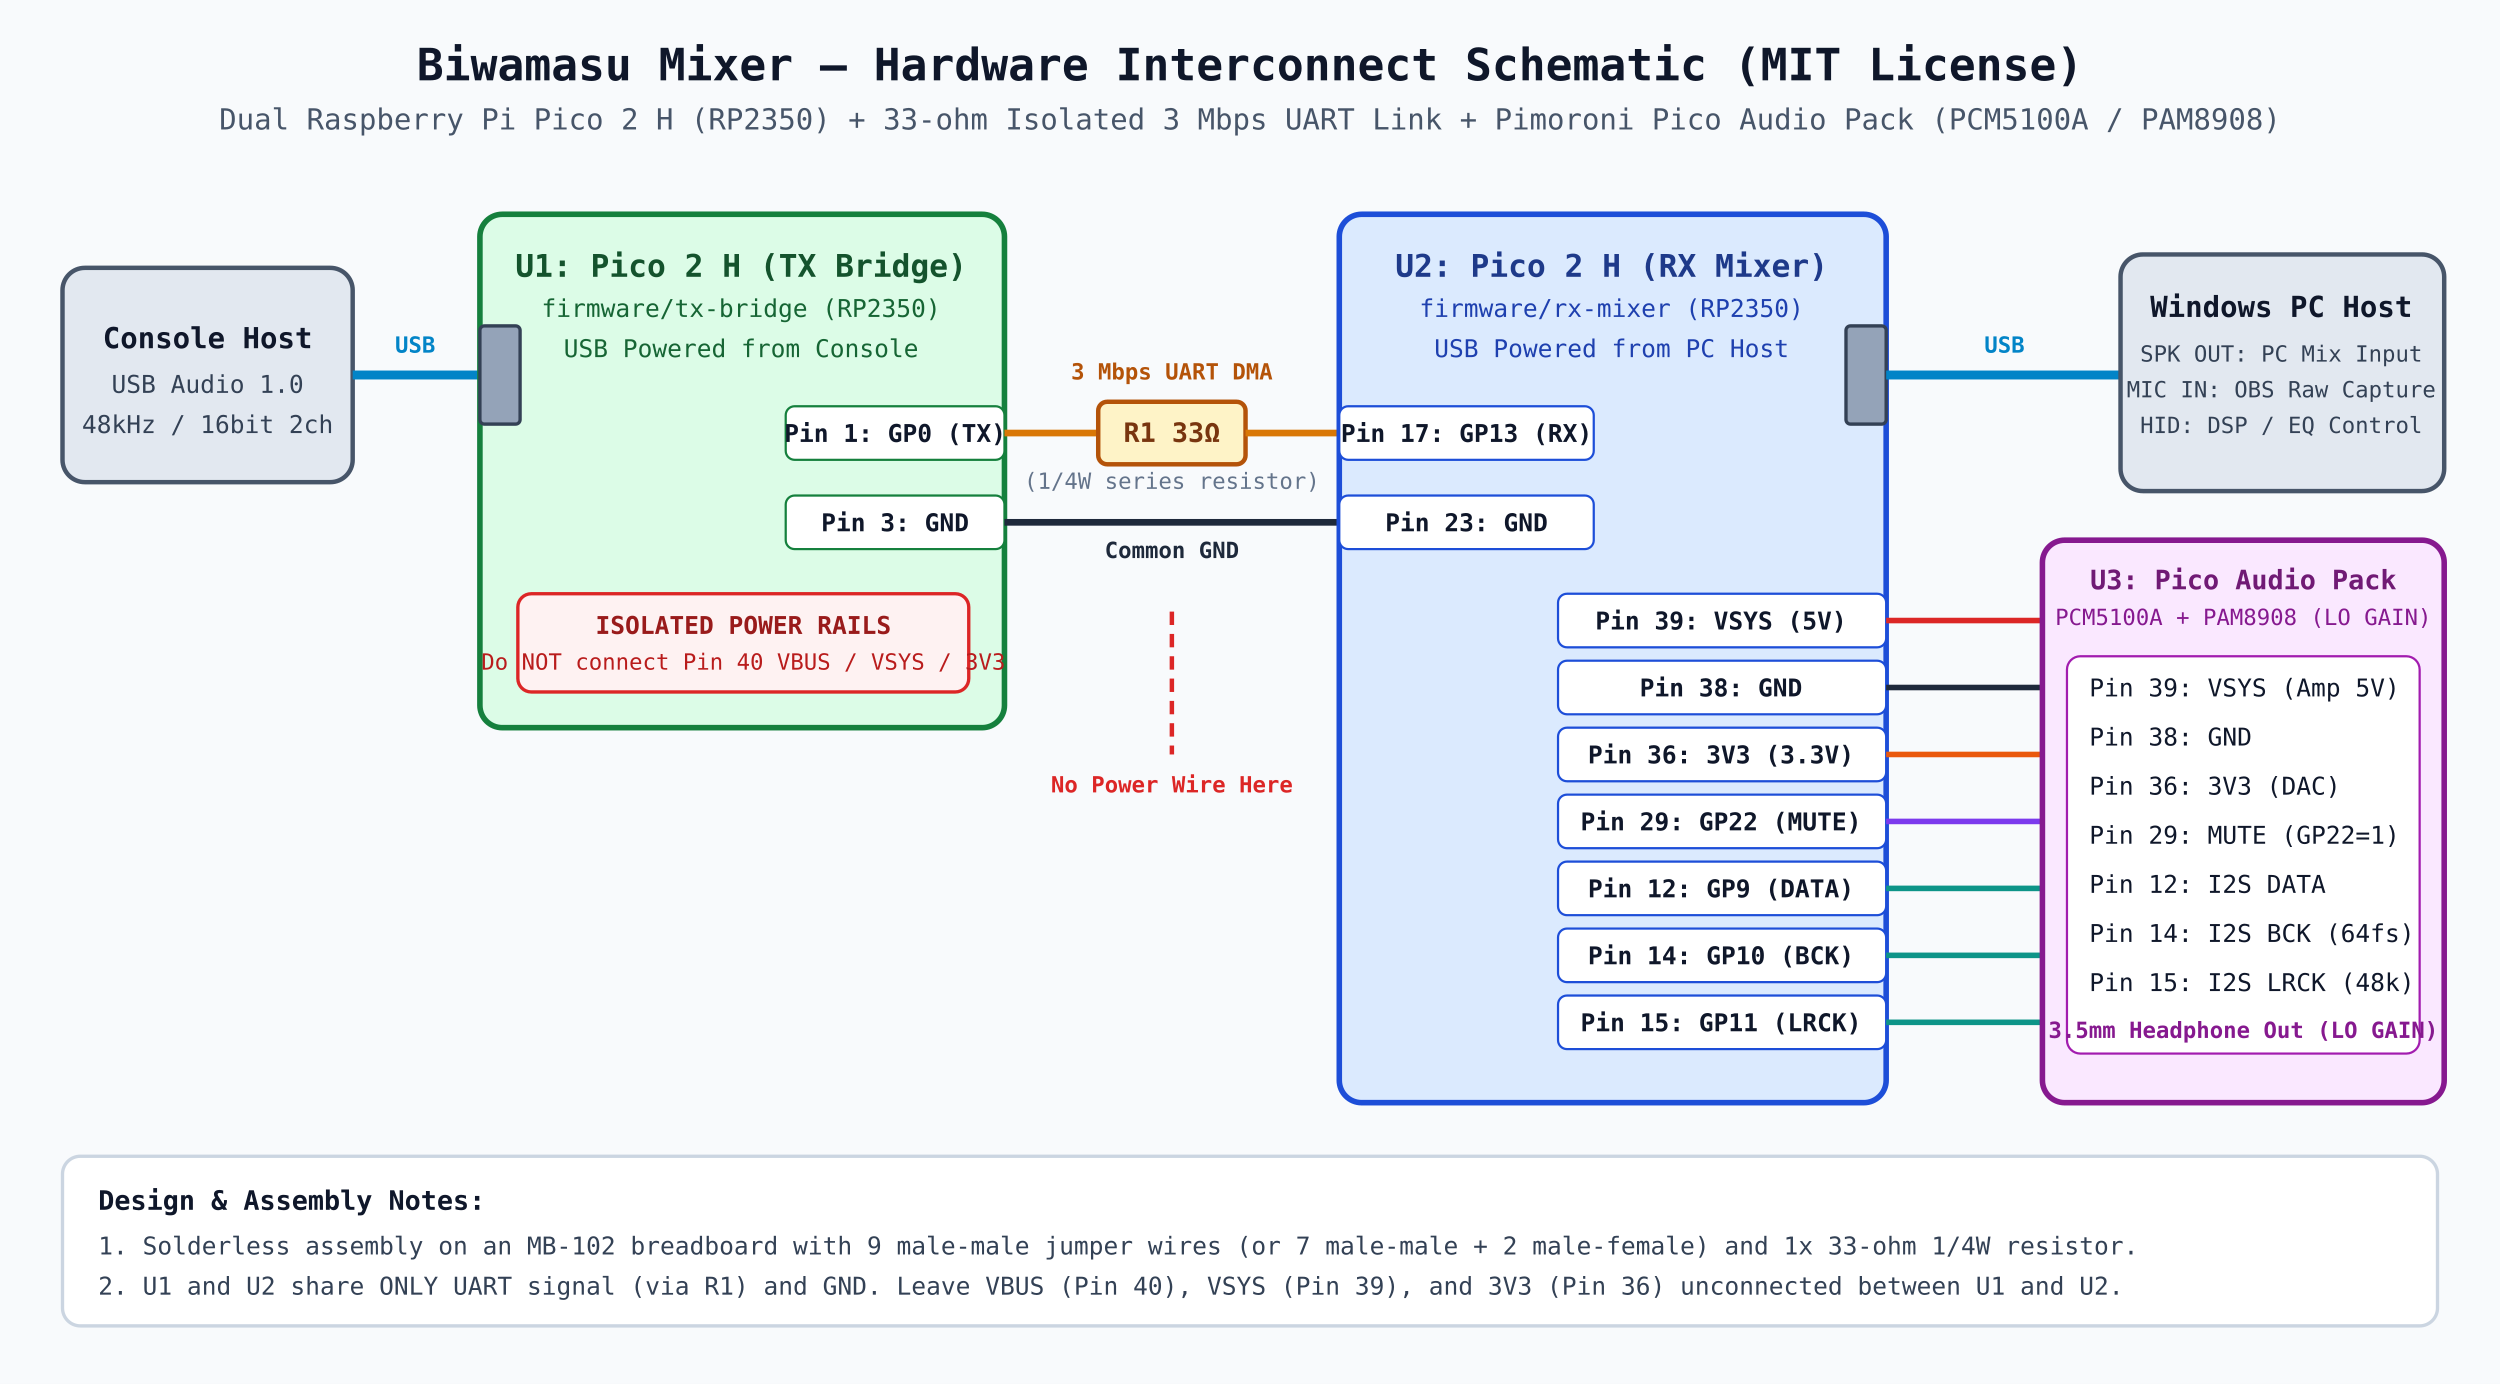
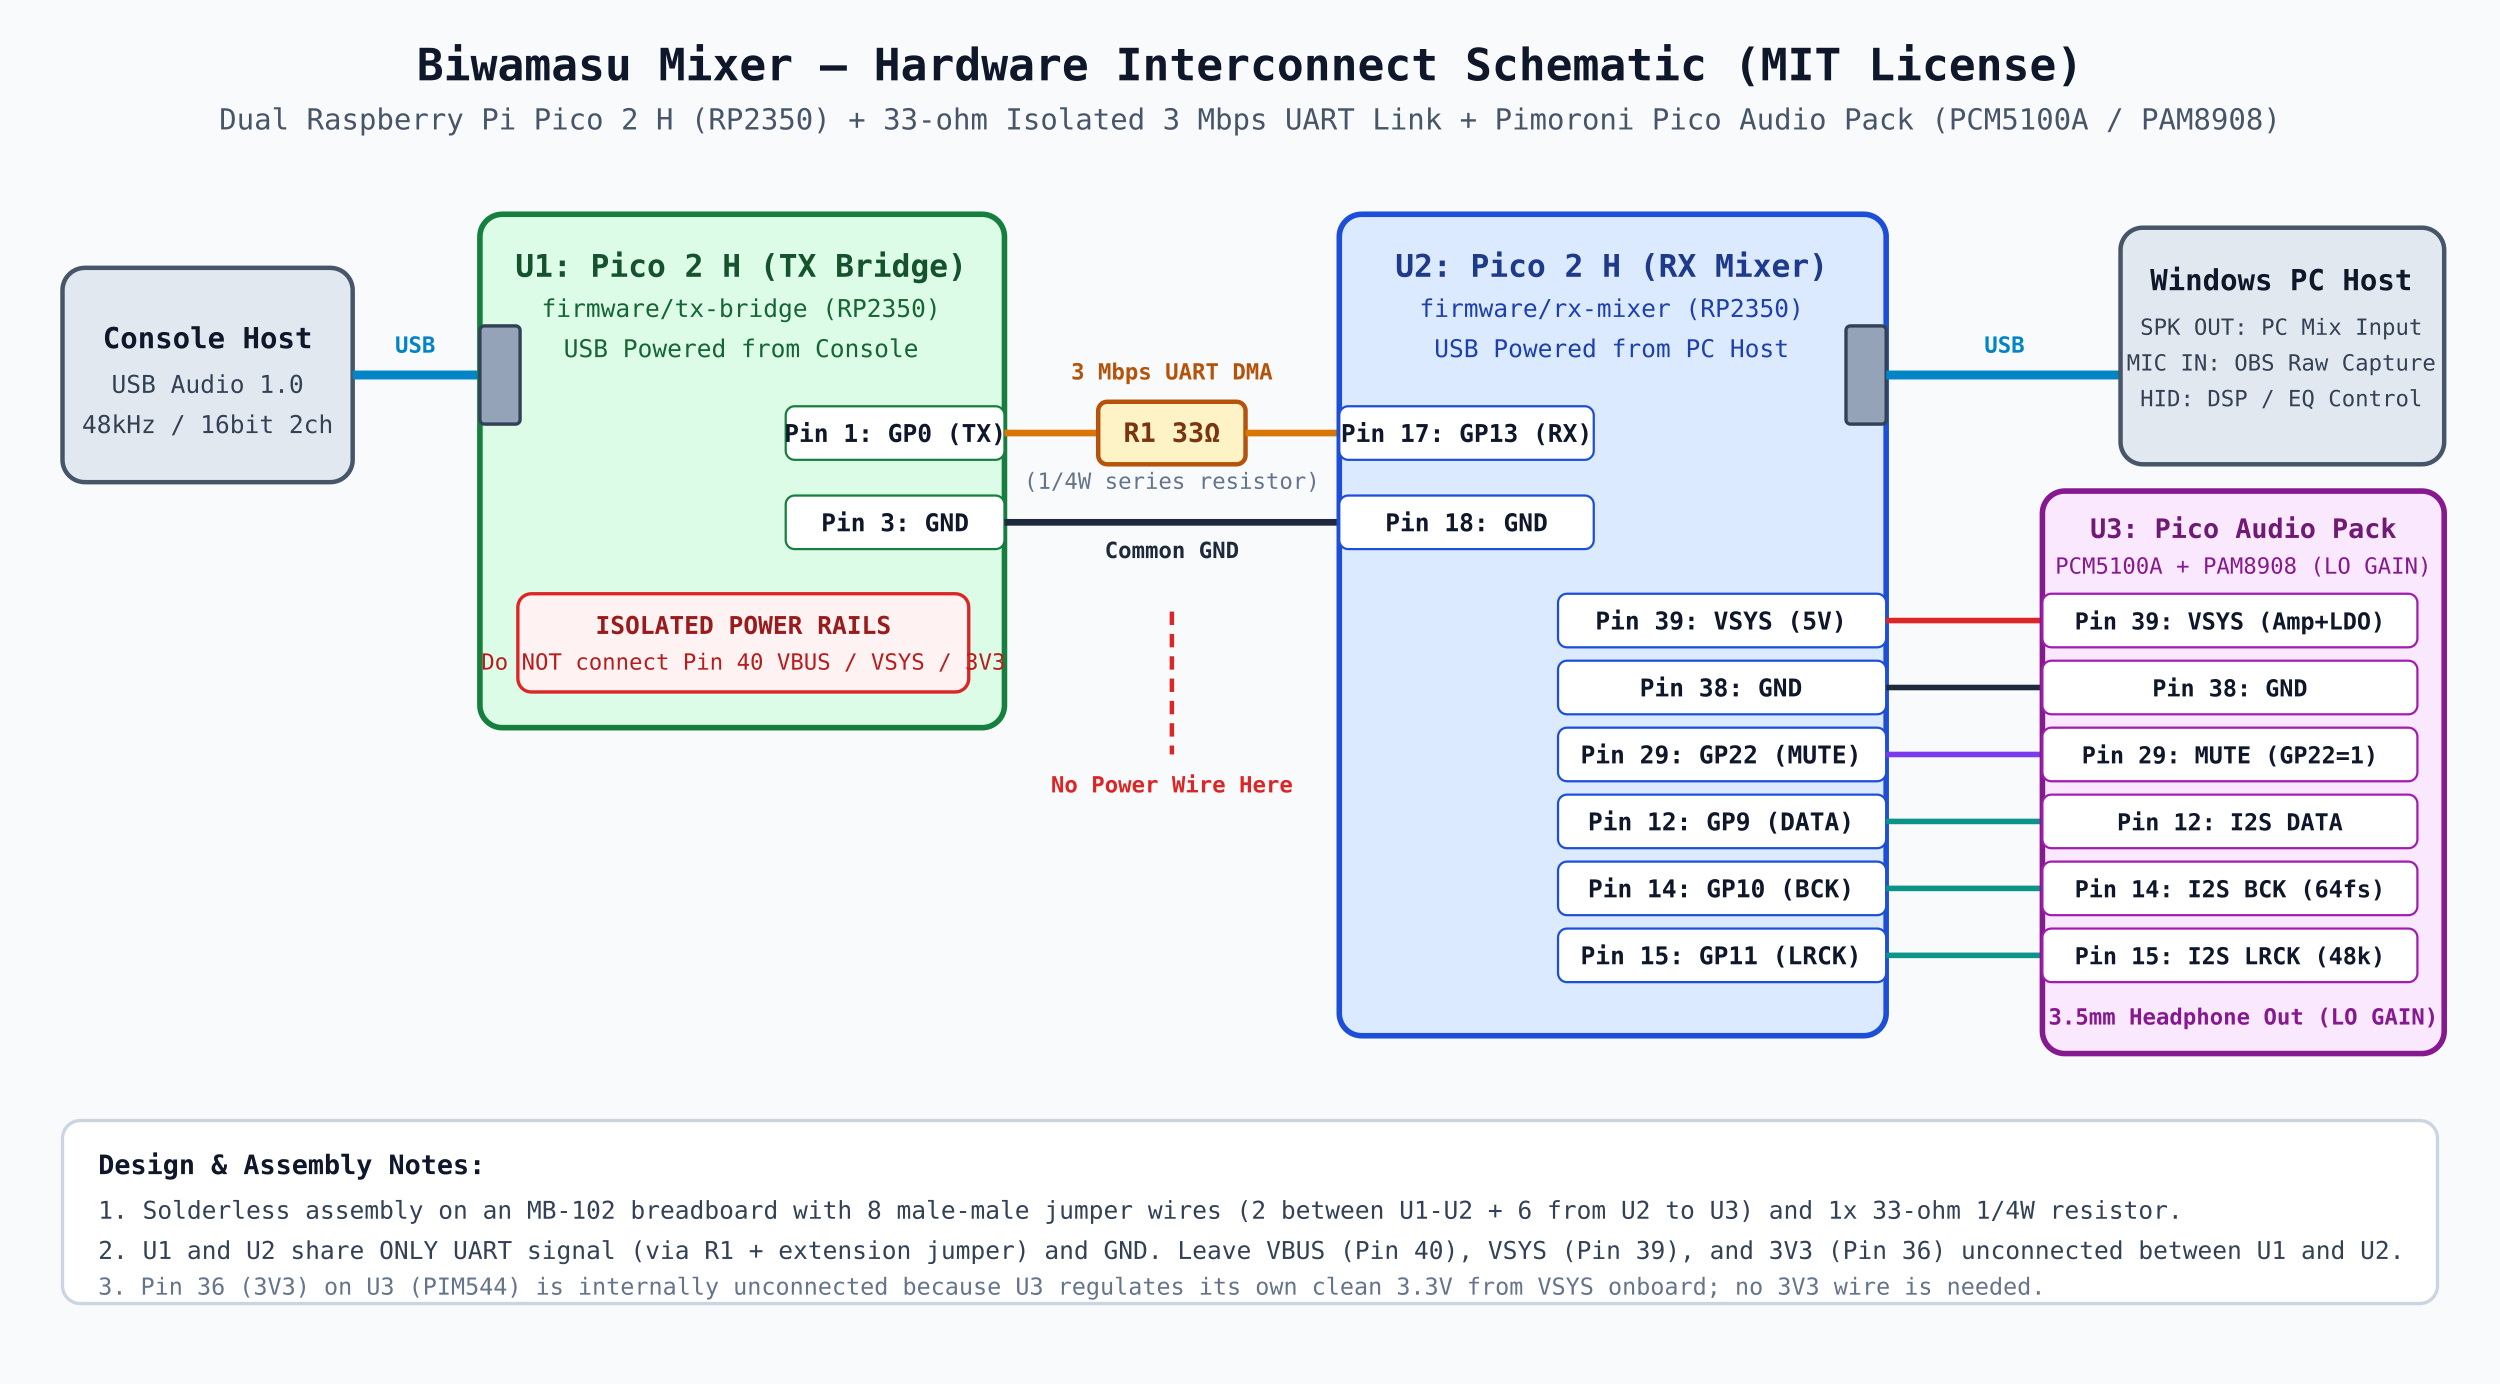
<svg xmlns="http://www.w3.org/2000/svg" viewBox="0 0 1120 620" width="1120" height="620" font-family="ui-monospace, SFMono-Regular, Menlo, Consolas, monospace">
  <rect width="1120" height="620" fill="#f8fafc" />
  <text x="560" y="36" text-anchor="middle" font-size="20" font-weight="bold" fill="#0f172a">
    Biwamasu Mixer — Hardware Interconnect Schematic (MIT License)
  </text>
  <text x="560" y="58" text-anchor="middle" font-size="13" fill="#475569">
    Dual Raspberry Pi Pico 2 H (RP2350) + 33-ohm Isolated 3 Mbps UART Link + Pimoroni Pico Audio Pack (PCM5100A / PAM8908)
  </text>
  <rect x="28" y="120" width="130" height="96" rx="10" fill="#e2e8f0" stroke="#475569" stroke-width="2" />
  <text x="93" y="156" text-anchor="middle" font-size="13" font-weight="bold" fill="#0f172a">Console Host</text>
  <text x="93" y="176" text-anchor="middle" font-size="11" fill="#334155">USB Audio 1.0</text>
  <text x="93" y="194" text-anchor="middle" font-size="11" fill="#334155">48kHz / 16bit 2ch</text>
  <line x1="158" y1="168" x2="215" y2="168" stroke="#0284c7" stroke-width="4" />
  <text x="186" y="158" text-anchor="middle" font-size="10" font-weight="bold" fill="#0284c7">USB</text>
  <rect x="215" y="96" width="235" height="230" rx="10" fill="#dcfce7" stroke="#15803d" stroke-width="2.5" />
  <rect x="215" y="146" width="18" height="44" rx="2" fill="#94a3b8" stroke="#334155" stroke-width="1.5" />
  <text x="332" y="124" text-anchor="middle" font-size="14" font-weight="bold" fill="#14532d">U1: Pico 2 H (TX Bridge)</text>
  <text x="332" y="142" text-anchor="middle" font-size="11" fill="#166534">firmware/tx-bridge (RP2350)</text>
  <text x="332" y="160" text-anchor="middle" font-size="11" fill="#166534">USB Powered from Console</text>
  <rect x="352" y="182" width="98" height="24" rx="4" fill="#ffffff" stroke="#15803d" />
  <text x="401" y="198" text-anchor="middle" font-size="11" font-weight="bold" fill="#0f172a">Pin 1: GP0 (TX)</text>
  <rect x="352" y="222" width="98" height="24" rx="4" fill="#ffffff" stroke="#15803d" />
  <text x="401" y="238" text-anchor="middle" font-size="11" font-weight="bold" fill="#0f172a">Pin 3: GND</text>
  <rect x="232" y="266" width="202" height="44" rx="6" fill="#fef2f2" stroke="#dc2626" stroke-width="1.5" />
  <text x="333" y="284" text-anchor="middle" font-size="11" font-weight="bold" fill="#991b1b">ISOLATED POWER RAILS</text>
  <text x="333" y="300" text-anchor="middle" font-size="10" fill="#b91c1c">Do NOT connect Pin 40 VBUS / VSYS / 3V3</text>
  <line x1="450" y1="194" x2="492" y2="194" stroke="#d97706" stroke-width="3" />
  <rect x="492" y="180" width="66" height="28" rx="4" fill="#fef3c7" stroke="#b45309" stroke-width="2" />
  <text x="525" y="198" text-anchor="middle" font-size="12" font-weight="bold" fill="#78350f">R1 33Ω</text>
  <line x1="558" y1="194" x2="600" y2="194" stroke="#d97706" stroke-width="3" />
  <text x="525" y="170" text-anchor="middle" font-size="10" font-weight="bold" fill="#b45309">3 Mbps UART DMA</text>
  <text x="525" y="219" text-anchor="middle" font-size="10" fill="#64748b">(1/4W series resistor)</text>
  <line x1="450" y1="234" x2="600" y2="234" stroke="#1e293b" stroke-width="3" />
  <text x="525" y="250" text-anchor="middle" font-size="10" font-weight="bold" fill="#1e293b">Common GND</text>
  <line x1="525" y1="274" x2="525" y2="338" stroke="#dc2626" stroke-width="2" stroke-dasharray="6,4" />
  <text x="525" y="355" text-anchor="middle" font-size="10" font-weight="bold" fill="#dc2626">No Power Wire Here</text>
-   <rect x="600" y="96" width="245" height="398" rx="10" fill="#dbeafe" stroke="#1d4ed8" stroke-width="2.5" />
+   <rect x="600" y="96" width="245" height="368" rx="10" fill="#dbeafe" stroke="#1d4ed8" stroke-width="2.5" />
  <rect x="827" y="146" width="18" height="44" rx="2" fill="#94a3b8" stroke="#334155" stroke-width="1.5" />
  <text x="722" y="124" text-anchor="middle" font-size="14" font-weight="bold" fill="#1e3a8a">U2: Pico 2 H (RX Mixer)</text>
  <text x="722" y="142" text-anchor="middle" font-size="11" fill="#1e40af">firmware/rx-mixer (RP2350)</text>
  <text x="722" y="160" text-anchor="middle" font-size="11" fill="#1e40af">USB Powered from PC Host</text>
  <rect x="600" y="182" width="114" height="24" rx="4" fill="#ffffff" stroke="#1d4ed8" />
  <text x="657" y="198" text-anchor="middle" font-size="11" font-weight="bold" fill="#0f172a">Pin 17: GP13 (RX)</text>
  <rect x="600" y="222" width="114" height="24" rx="4" fill="#ffffff" stroke="#1d4ed8" />
-   <text x="657" y="238" text-anchor="middle" font-size="11" font-weight="bold" fill="#0f172a">Pin 23: GND</text>
+   <text x="657" y="238" text-anchor="middle" font-size="11" font-weight="bold" fill="#0f172a">Pin 18: GND</text>
  <rect x="698" y="266" width="147" height="24" rx="4" fill="#ffffff" stroke="#1d4ed8" />
  <text x="771" y="282" text-anchor="middle" font-size="11" font-weight="bold" fill="#0f172a">Pin 39: VSYS (5V)</text>
  <rect x="698" y="296" width="147" height="24" rx="4" fill="#ffffff" stroke="#1d4ed8" />
  <text x="771" y="312" text-anchor="middle" font-size="11" font-weight="bold" fill="#0f172a">Pin 38: GND</text>
  <rect x="698" y="326" width="147" height="24" rx="4" fill="#ffffff" stroke="#1d4ed8" />
-   <text x="771" y="342" text-anchor="middle" font-size="11" font-weight="bold" fill="#0f172a">Pin 36: 3V3 (3.3V)</text>
+   <text x="771" y="342" text-anchor="middle" font-size="11" font-weight="bold" fill="#0f172a">Pin 29: GP22 (MUTE)</text>
  <rect x="698" y="356" width="147" height="24" rx="4" fill="#ffffff" stroke="#1d4ed8" />
-   <text x="771" y="372" text-anchor="middle" font-size="11" font-weight="bold" fill="#0f172a">Pin 29: GP22 (MUTE)</text>
+   <text x="771" y="372" text-anchor="middle" font-size="11" font-weight="bold" fill="#0f172a">Pin 12: GP9 (DATA)</text>
  <rect x="698" y="386" width="147" height="24" rx="4" fill="#ffffff" stroke="#1d4ed8" />
-   <text x="771" y="402" text-anchor="middle" font-size="11" font-weight="bold" fill="#0f172a">Pin 12: GP9 (DATA)</text>
+   <text x="771" y="402" text-anchor="middle" font-size="11" font-weight="bold" fill="#0f172a">Pin 14: GP10 (BCK)</text>
  <rect x="698" y="416" width="147" height="24" rx="4" fill="#ffffff" stroke="#1d4ed8" />
-   <text x="771" y="432" text-anchor="middle" font-size="11" font-weight="bold" fill="#0f172a">Pin 14: GP10 (BCK)</text>
-   <rect x="698" y="446" width="147" height="24" rx="4" fill="#ffffff" stroke="#1d4ed8" />
-   <text x="771" y="462" text-anchor="middle" font-size="11" font-weight="bold" fill="#0f172a">Pin 15: GP11 (LRCK)</text>
+   <text x="771" y="432" text-anchor="middle" font-size="11" font-weight="bold" fill="#0f172a">Pin 15: GP11 (LRCK)</text>
  <line x1="845" y1="168" x2="950" y2="168" stroke="#0284c7" stroke-width="4" />
  <text x="898" y="158" text-anchor="middle" font-size="10" font-weight="bold" fill="#0284c7">USB</text>
-   <rect x="950" y="114" width="145" height="106" rx="10" fill="#e2e8f0" stroke="#475569" stroke-width="2" />
-   <text x="1022" y="142" text-anchor="middle" font-size="13" font-weight="bold" fill="#0f172a">Windows PC Host</text>
-   <text x="1022" y="162" text-anchor="middle" font-size="10" fill="#334155">SPK OUT: PC Mix Input</text>
-   <text x="1022" y="178" text-anchor="middle" font-size="10" fill="#334155">MIC IN: OBS Raw Capture</text>
-   <text x="1022" y="194" text-anchor="middle" font-size="10" fill="#334155">HID: DSP / EQ Control</text>
+   <rect x="950" y="102" width="145" height="106" rx="10" fill="#e2e8f0" stroke="#475569" stroke-width="2" />
+   <text x="1022" y="130" text-anchor="middle" font-size="13" font-weight="bold" fill="#0f172a">Windows PC Host</text>
+   <text x="1022" y="150" text-anchor="middle" font-size="10" fill="#334155">SPK OUT: PC Mix Input</text>
+   <text x="1022" y="166" text-anchor="middle" font-size="10" fill="#334155">MIC IN: OBS Raw Capture</text>
+   <text x="1022" y="182" text-anchor="middle" font-size="10" fill="#334155">HID: DSP / EQ Control</text>
  <line x1="845" y1="278" x2="915" y2="278" stroke="#dc2626" stroke-width="2.5" />
  <line x1="845" y1="308" x2="915" y2="308" stroke="#1e293b" stroke-width="2.5" />
-   <line x1="845" y1="338" x2="915" y2="338" stroke="#ea580c" stroke-width="2.5" />
-   <line x1="845" y1="368" x2="915" y2="368" stroke="#7c3aed" stroke-width="2.5" />
+   <line x1="845" y1="338" x2="915" y2="338" stroke="#7c3aed" stroke-width="2.5" />
+   <line x1="845" y1="368" x2="915" y2="368" stroke="#0d9488" stroke-width="2.5" />
  <line x1="845" y1="398" x2="915" y2="398" stroke="#0d9488" stroke-width="2.5" />
  <line x1="845" y1="428" x2="915" y2="428" stroke="#0d9488" stroke-width="2.5" />
-   <line x1="845" y1="458" x2="915" y2="458" stroke="#0d9488" stroke-width="2.5" />
-   <rect x="915" y="242" width="180" height="252" rx="10" fill="#fae8ff" stroke="#86198f" stroke-width="2.5" />
-   <text x="1005" y="264" text-anchor="middle" font-size="12" font-weight="bold" fill="#701a75">U3: Pico Audio Pack</text>
-   <text x="1005" y="280" text-anchor="middle" font-size="10" fill="#86198f">PCM5100A + PAM8908 (LO GAIN)</text>
-   <text x="928" y="282" font-size="10" fill="#0f172a"> </text>
-   <rect x="926" y="294" width="158" height="178" rx="6" fill="#ffffff" stroke="#a21caf" />
-   <text x="936" y="312" font-size="11" fill="#0f172a">Pin 39: VSYS (Amp 5V)</text>
-   <text x="936" y="334" font-size="11" fill="#0f172a">Pin 38: GND</text>
-   <text x="936" y="356" font-size="11" fill="#0f172a">Pin 36: 3V3 (DAC)</text>
-   <text x="936" y="378" font-size="11" fill="#0f172a">Pin 29: MUTE (GP22=1)</text>
-   <text x="936" y="400" font-size="11" fill="#0f172a">Pin 12: I2S DATA</text>
-   <text x="936" y="422" font-size="11" fill="#0f172a">Pin 14: I2S BCK (64fs)</text>
-   <text x="936" y="444" font-size="11" fill="#0f172a">Pin 15: I2S LRCK (48k)</text>
-   <text x="1005" y="465" text-anchor="middle" font-size="10" font-weight="bold" fill="#86198f">3.5mm Headphone Out (LO GAIN)</text>
-   <rect x="28" y="518" width="1064" height="76" rx="8" fill="#ffffff" stroke="#cbd5e1" stroke-width="1.5" />
-   <text x="44" y="542" font-size="12" font-weight="bold" fill="#0f172a">Design &amp; Assembly Notes:</text>
-   <text x="44" y="562" font-size="11" fill="#334155">1. Solderless assembly on an MB-102 breadboard with 9 male-male jumper wires (or 7 male-male + 2 male-female) and 1x 33-ohm 1/4W resistor.</text>
-   <text x="44" y="580" font-size="11" fill="#334155">2. U1 and U2 share ONLY UART signal (via R1) and GND. Leave VBUS (Pin 40), VSYS (Pin 39), and 3V3 (Pin 36) unconnected between U1 and U2.</text>
+   <rect x="915" y="220" width="180" height="252" rx="10" fill="#fae8ff" stroke="#86198f" stroke-width="2.5" />
+   <text x="1005" y="241" text-anchor="middle" font-size="12" font-weight="bold" fill="#701a75">U3: Pico Audio Pack</text>
+   <text x="1005" y="257" text-anchor="middle" font-size="10" fill="#86198f">PCM5100A + PAM8908 (LO GAIN)</text>
+   <rect x="915" y="266" width="168" height="24" rx="4" fill="#ffffff" stroke="#a21caf" />
+   <text x="999" y="282" text-anchor="middle" font-size="10.5" font-weight="bold" fill="#0f172a">Pin 39: VSYS (Amp+LDO)</text>
+   <rect x="915" y="296" width="168" height="24" rx="4" fill="#ffffff" stroke="#a21caf" />
+   <text x="999" y="312" text-anchor="middle" font-size="10.5" font-weight="bold" fill="#0f172a">Pin 38: GND</text>
+   <rect x="915" y="326" width="168" height="24" rx="4" fill="#ffffff" stroke="#a21caf" />
+   <text x="999" y="342" text-anchor="middle" font-size="10.5" font-weight="bold" fill="#0f172a">Pin 29: MUTE (GP22=1)</text>
+   <rect x="915" y="356" width="168" height="24" rx="4" fill="#ffffff" stroke="#a21caf" />
+   <text x="999" y="372" text-anchor="middle" font-size="10.5" font-weight="bold" fill="#0f172a">Pin 12: I2S DATA</text>
+   <rect x="915" y="386" width="168" height="24" rx="4" fill="#ffffff" stroke="#a21caf" />
+   <text x="999" y="402" text-anchor="middle" font-size="10.5" font-weight="bold" fill="#0f172a">Pin 14: I2S BCK (64fs)</text>
+   <rect x="915" y="416" width="168" height="24" rx="4" fill="#ffffff" stroke="#a21caf" />
+   <text x="999" y="432" text-anchor="middle" font-size="10.5" font-weight="bold" fill="#0f172a">Pin 15: I2S LRCK (48k)</text>
+   <text x="1005" y="459" text-anchor="middle" font-size="10" font-weight="bold" fill="#86198f">3.5mm Headphone Out (LO GAIN)</text>
+   <rect x="28" y="502" width="1064" height="82" rx="8" fill="#ffffff" stroke="#cbd5e1" stroke-width="1.5" />
+   <text x="44" y="526" font-size="12" font-weight="bold" fill="#0f172a">Design &amp; Assembly Notes:</text>
+   <text x="44" y="546" font-size="11" fill="#334155">1. Solderless assembly on an MB-102 breadboard with 8 male-male jumper wires (2 between U1-U2 + 6 from U2 to U3) and 1x 33-ohm 1/4W resistor.</text>
+   <text x="44" y="564" font-size="11" fill="#334155">2. U1 and U2 share ONLY UART signal (via R1 + extension jumper) and GND. Leave VBUS (Pin 40), VSYS (Pin 39), and 3V3 (Pin 36) unconnected between U1 and U2.</text>
+   <text x="44" y="580" font-size="10.5" fill="#64748b">3. Pin 36 (3V3) on U3 (PIM544) is internally unconnected because U3 regulates its own clean 3.3V from VSYS onboard; no 3V3 wire is needed.</text>
</svg>
